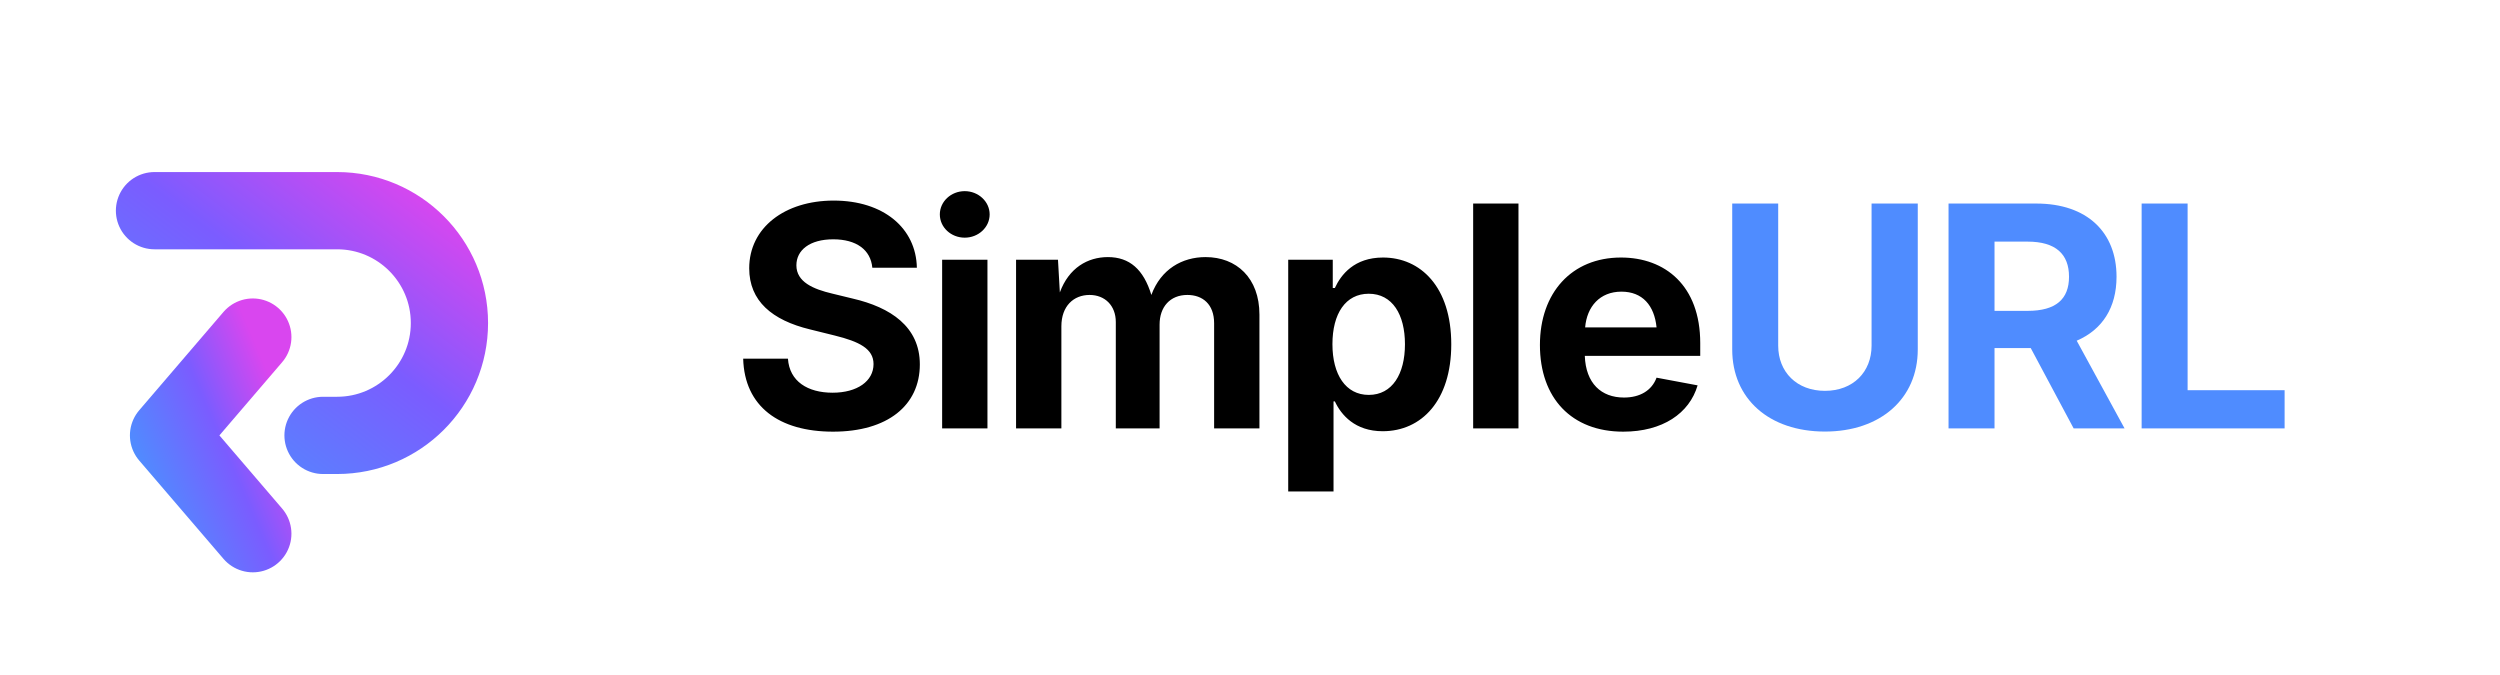
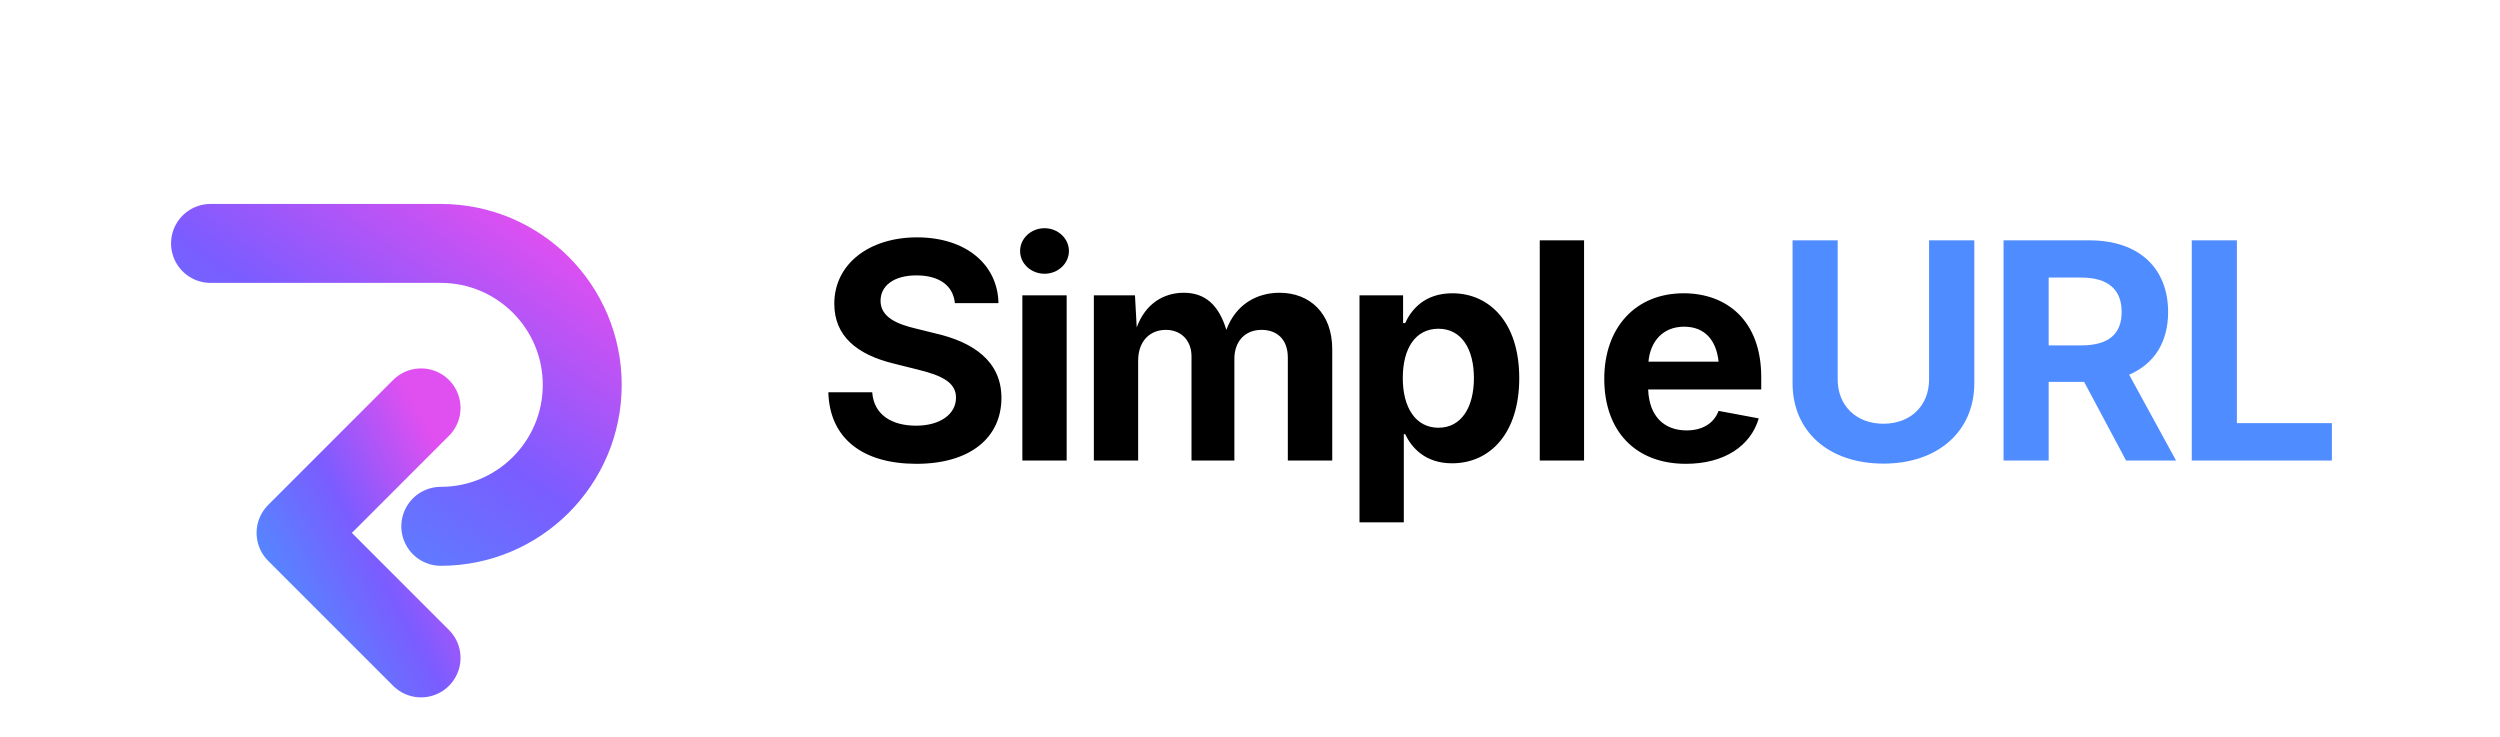
- <svg xmlns="http://www.w3.org/2000/svg" viewBox="0 0 356 96" width="356" height="96" role="img" aria-label="SimpleURL">
+ <svg xmlns="http://www.w3.org/2000/svg" viewBox="0 0 380 112" width="380" height="112" role="img" aria-label="SimpleURL">
  <defs>
-     <linearGradient id="gMain" x1="0" y1="1" x2="1" y2="0">
+     <linearGradient id="g" x1="0.04" y1="1" x2="0.96" y2="0">
      <stop offset="0" stop-color="#4f8cff" />
-       <stop offset=".55" stop-color="#7b5cff" />
-       <stop offset="1" stop-color="#d946ef" />
+       <stop offset=".5" stop-color="#7b5cff" />
+       <stop offset="1" stop-color="#e04ff0" />
    </linearGradient>
  </defs>
-   <path d="M22 30h26a16 16 0 0 1 0 32H46" fill="none" stroke="url(#gMain)" stroke-width="11" stroke-linecap="round" stroke-linejoin="round" />
-   <path d="M36 48 24 62 36 76" fill="none" stroke="url(#gMain)" stroke-width="11" stroke-linecap="round" stroke-linejoin="round" />
-   <text x="104" y="61" font-family="Inter, 'SF Pro Display', -apple-system, 'Segoe UI', 'PingFang SC', system-ui, sans-serif" font-size="44" font-weight="700" letter-spacing="-1.4" fill="currentColor">Simple<tspan fill="#4f8cff">URL</tspan>
+   <path d="M32 37 H67 A21.5 21.5 0 0 1 67 80" fill="none" stroke="url(#g)" stroke-width="12" stroke-linecap="round" />
+   <path d="M64 62 L45 81 L64 100" fill="none" stroke="url(#g)" stroke-width="12" stroke-linecap="round" stroke-linejoin="round" />
+   <text x="124" y="70" font-family="Inter, 'SF Pro Display', -apple-system, 'Segoe UI', 'PingFang SC', system-ui, sans-serif" font-size="46" font-weight="700" letter-spacing="-1.6" fill="currentColor">Simple<tspan fill="#4f8cff">URL</tspan>
  </text>
</svg>
